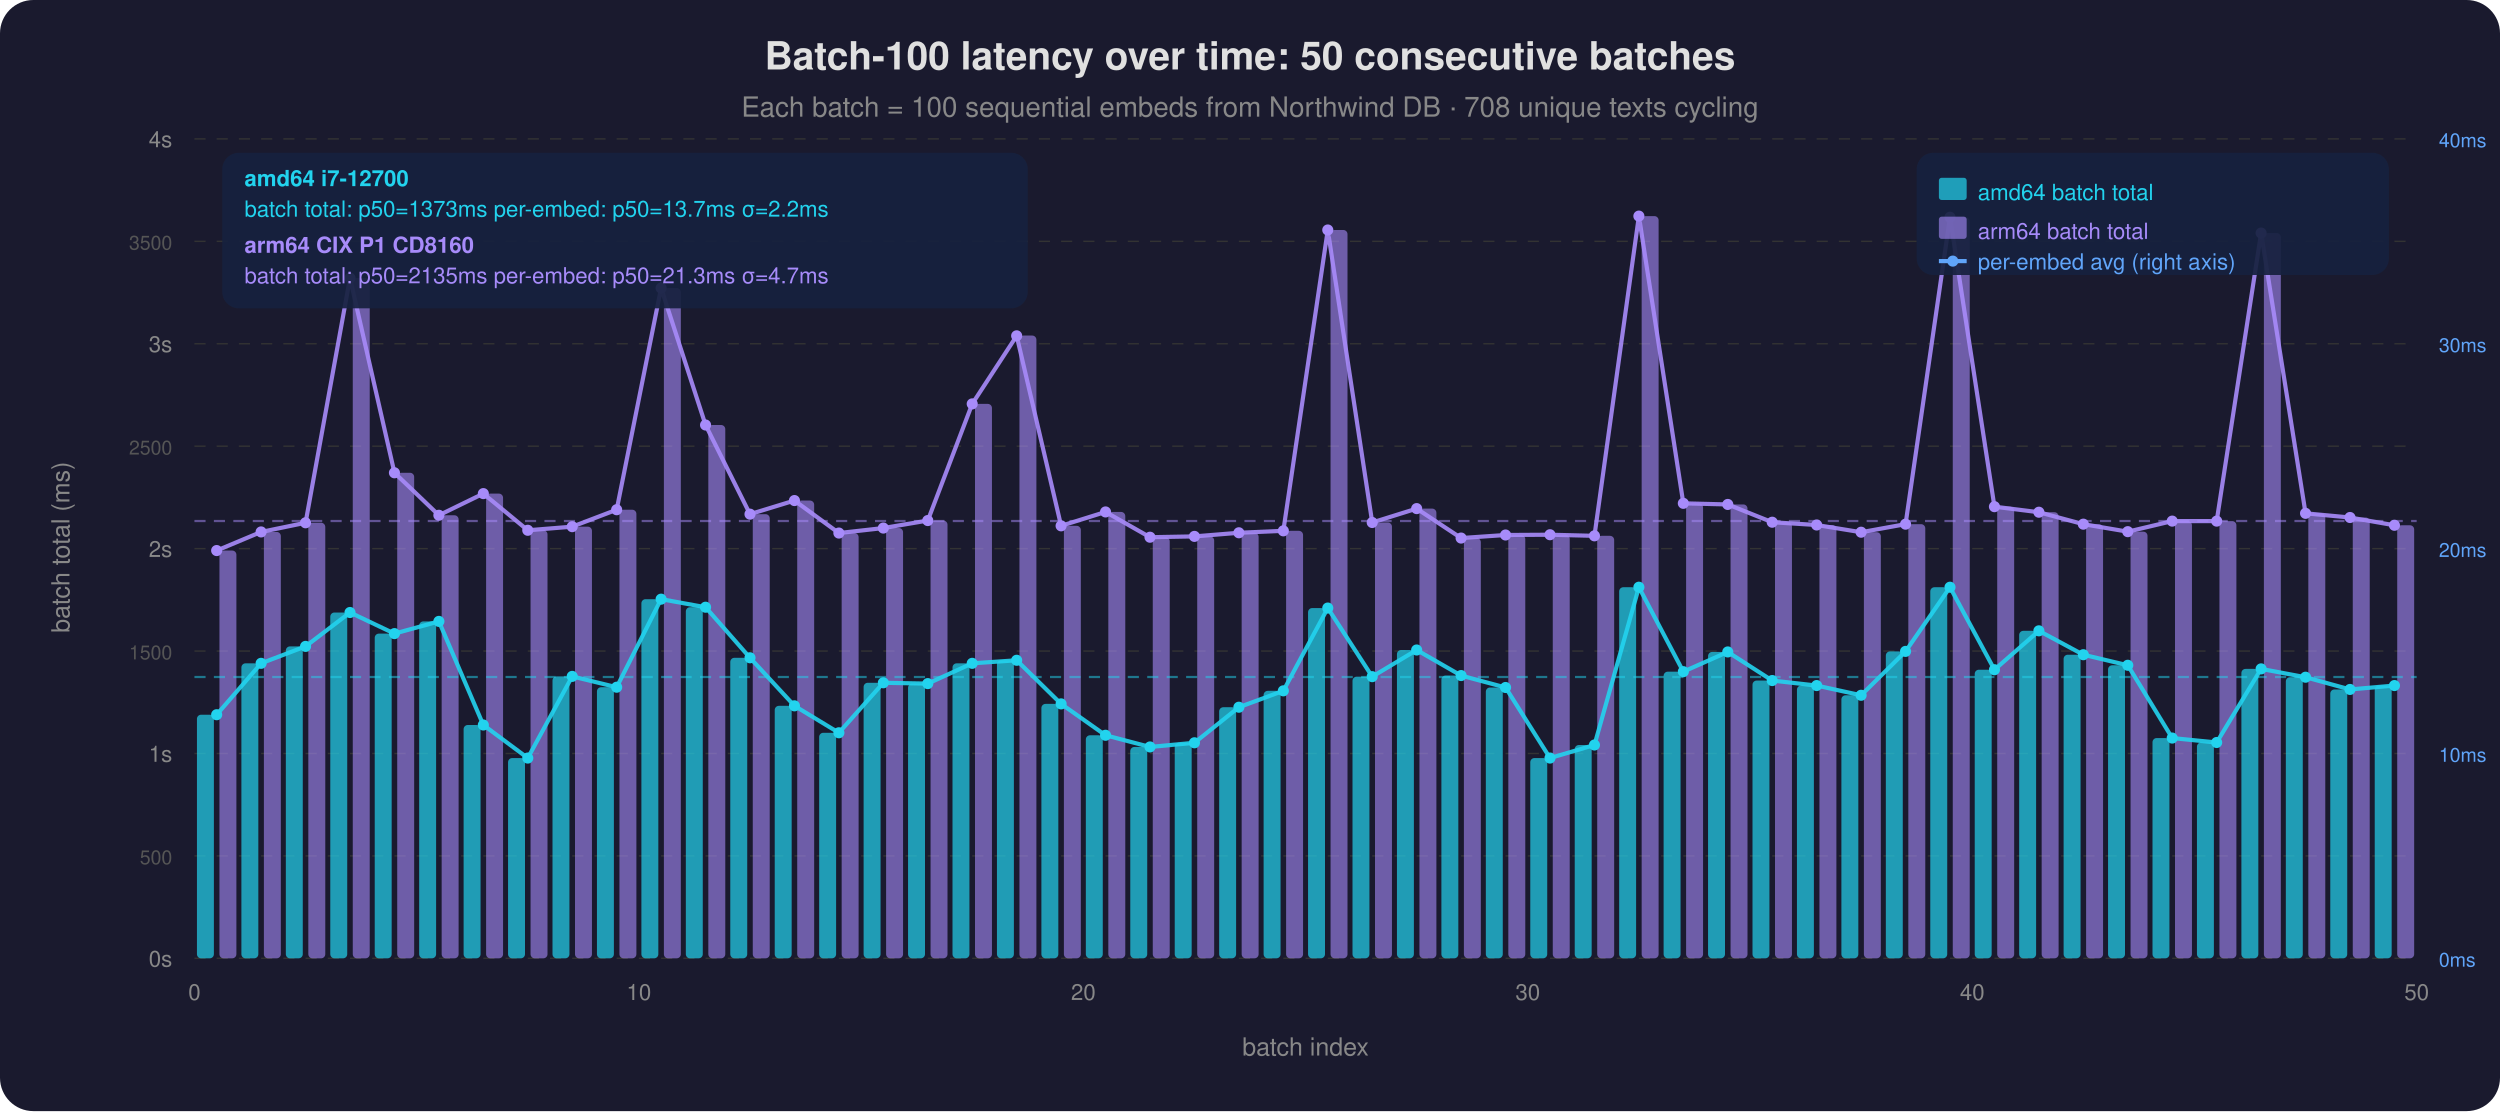
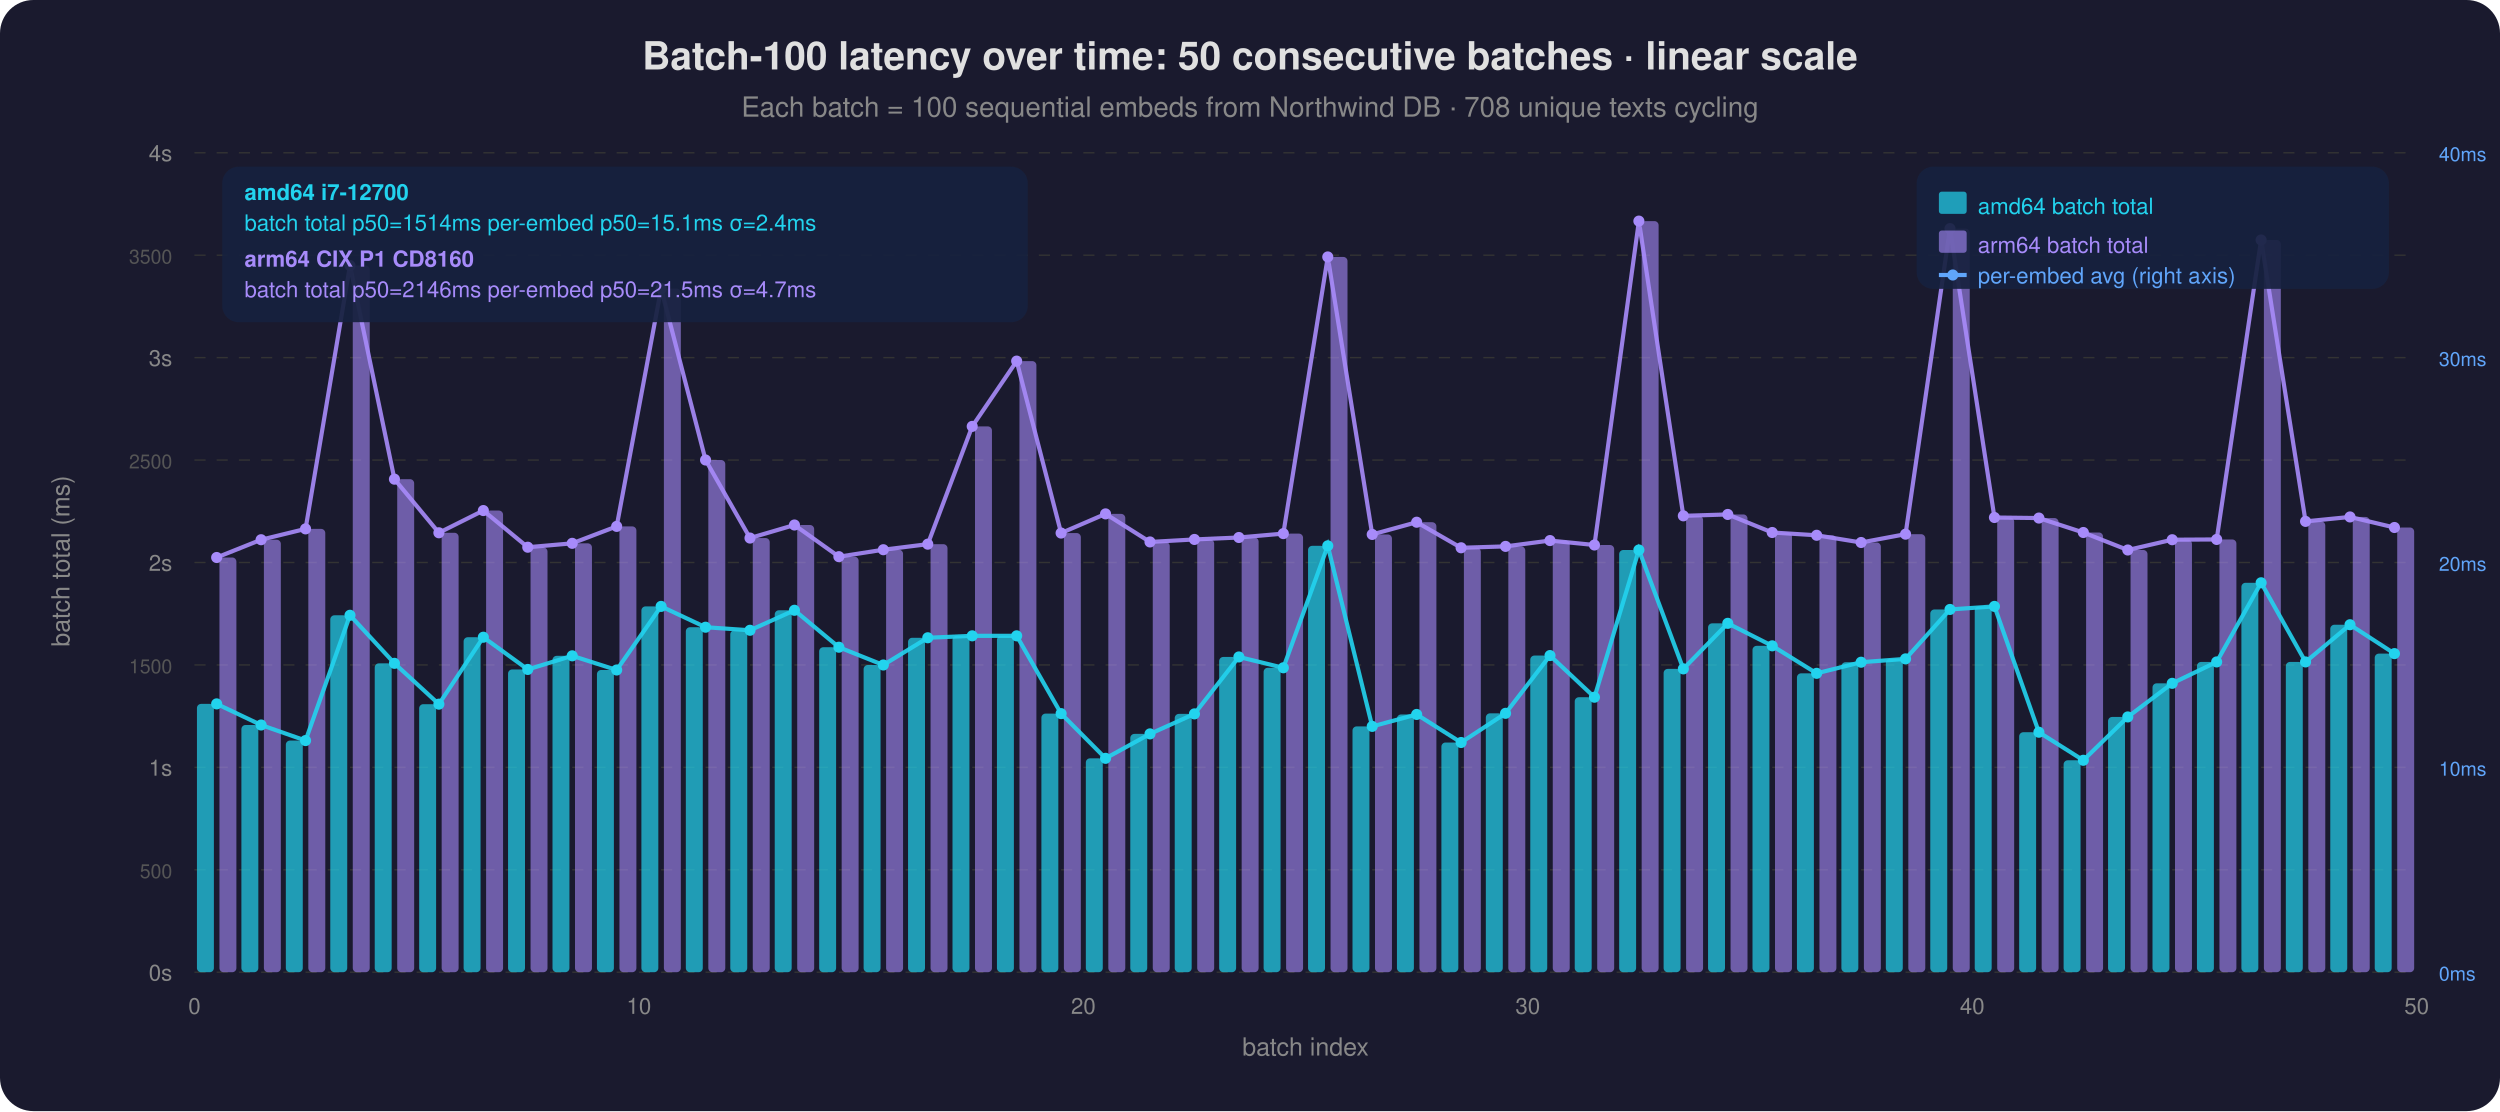
<svg xmlns="http://www.w3.org/2000/svg" viewBox="0 0 900 400" font-family="-apple-system,Helvetica,Arial,sans-serif">
  <rect width="900" height="400" rx="12" fill="#1a1a2e" />
-   <text x="450" y="25" text-anchor="middle" font-size="14" font-weight="bold" fill="#e0e0e0">Batch-100 latency over time: 50 consecutive batches</text>
+   <text x="450" y="25" text-anchor="middle" font-size="14" font-weight="bold" fill="#e0e0e0">Batch-100 latency over time: 50 consecutive batches · linear scale</text>
  <text x="450" y="42" text-anchor="middle" font-size="10" fill="#888">Each batch = 100 sequential embeds from Northwind DB · 708 unique texts cycling</text>
-   <line x1="70" y1="345.0" x2="870" y2="345.0" stroke="#333" stroke-width="0.5" stroke-dasharray="4,4" />
-   <text x="62" y="348.0" text-anchor="end" font-size="8" fill="#888">0s</text>
-   <line x1="70" y1="308.125" x2="870" y2="308.125" stroke="#333" stroke-width="0.5" stroke-dasharray="4,4" />
-   <text x="62" y="311.125" text-anchor="end" font-size="7" fill="#555">500</text>
-   <line x1="70" y1="271.25" x2="870" y2="271.25" stroke="#333" stroke-width="0.5" stroke-dasharray="4,4" />
-   <text x="62" y="274.25" text-anchor="end" font-size="8" fill="#888">1s</text>
-   <line x1="70" y1="234.375" x2="870" y2="234.375" stroke="#333" stroke-width="0.5" stroke-dasharray="4,4" />
-   <text x="62" y="237.375" text-anchor="end" font-size="7" fill="#555">1500</text>
-   <line x1="70" y1="197.5" x2="870" y2="197.5" stroke="#333" stroke-width="0.5" stroke-dasharray="4,4" />
-   <text x="62" y="200.5" text-anchor="end" font-size="8" fill="#888">2s</text>
-   <line x1="70" y1="160.625" x2="870" y2="160.625" stroke="#333" stroke-width="0.5" stroke-dasharray="4,4" />
-   <text x="62" y="163.625" text-anchor="end" font-size="7" fill="#555">2500</text>
-   <line x1="70" y1="123.75" x2="870" y2="123.75" stroke="#333" stroke-width="0.5" stroke-dasharray="4,4" />
-   <text x="62" y="126.75" text-anchor="end" font-size="8" fill="#888">3s</text>
-   <line x1="70" y1="86.875" x2="870" y2="86.875" stroke="#333" stroke-width="0.5" stroke-dasharray="4,4" />
-   <text x="62" y="89.875" text-anchor="end" font-size="7" fill="#555">3500</text>
-   <line x1="70" y1="50.0" x2="870" y2="50.0" stroke="#333" stroke-width="0.5" stroke-dasharray="4,4" />
-   <text x="62" y="53.0" text-anchor="end" font-size="8" fill="#888">4s</text>
-   <text x="25" y="197" text-anchor="middle" font-size="9" fill="#888" transform="rotate(-90,25,197)">batch total (ms)</text>
-   <text x="70.0" y="360" text-anchor="middle" font-size="8" fill="#888">0</text>
-   <text x="230.0" y="360" text-anchor="middle" font-size="8" fill="#888">10</text>
-   <text x="390.0" y="360" text-anchor="middle" font-size="8" fill="#888">20</text>
-   <text x="550.0" y="360" text-anchor="middle" font-size="8" fill="#888">30</text>
-   <text x="710.0" y="360" text-anchor="middle" font-size="8" fill="#888">40</text>
-   <text x="870.0" y="360" text-anchor="middle" font-size="8" fill="#888">50</text>
+   <line x1="70" y1="350.0" x2="870" y2="350.0" stroke="#333" stroke-width="0.5" stroke-dasharray="4,4" />
+   <text x="62" y="353.0" text-anchor="end" font-size="8" fill="#888">0s</text>
+   <line x1="70" y1="313.125" x2="870" y2="313.125" stroke="#333" stroke-width="0.5" stroke-dasharray="4,4" />
+   <text x="62" y="316.125" text-anchor="end" font-size="7" fill="#555">500</text>
+   <line x1="70" y1="276.25" x2="870" y2="276.25" stroke="#333" stroke-width="0.5" stroke-dasharray="4,4" />
+   <text x="62" y="279.25" text-anchor="end" font-size="8" fill="#888">1s</text>
+   <line x1="70" y1="239.375" x2="870" y2="239.375" stroke="#333" stroke-width="0.5" stroke-dasharray="4,4" />
+   <text x="62" y="242.375" text-anchor="end" font-size="7" fill="#555">1500</text>
+   <line x1="70" y1="202.5" x2="870" y2="202.5" stroke="#333" stroke-width="0.5" stroke-dasharray="4,4" />
+   <text x="62" y="205.5" text-anchor="end" font-size="8" fill="#888">2s</text>
+   <line x1="70" y1="165.625" x2="870" y2="165.625" stroke="#333" stroke-width="0.5" stroke-dasharray="4,4" />
+   <text x="62" y="168.625" text-anchor="end" font-size="7" fill="#555">2500</text>
+   <line x1="70" y1="128.75" x2="870" y2="128.75" stroke="#333" stroke-width="0.5" stroke-dasharray="4,4" />
+   <text x="62" y="131.75" text-anchor="end" font-size="8" fill="#888">3s</text>
+   <line x1="70" y1="91.875" x2="870" y2="91.875" stroke="#333" stroke-width="0.5" stroke-dasharray="4,4" />
+   <text x="62" y="94.875" text-anchor="end" font-size="7" fill="#555">3500</text>
+   <line x1="70" y1="55.0" x2="870" y2="55.0" stroke="#333" stroke-width="0.5" stroke-dasharray="4,4" />
+   <text x="62" y="58.0" text-anchor="end" font-size="8" fill="#888">4s</text>
+   <text x="25" y="202" text-anchor="middle" font-size="9" fill="#888" transform="rotate(-90,25,202)">batch total (ms)</text>
+   <text x="878" y="353.0" text-anchor="start" font-size="7" fill="#60a5fa">0ms</text>
+   <text x="878" y="279.25" text-anchor="start" font-size="7" fill="#60a5fa">10ms</text>
+   <text x="878" y="205.5" text-anchor="start" font-size="7" fill="#60a5fa">20ms</text>
+   <text x="878" y="131.75" text-anchor="start" font-size="7" fill="#60a5fa">30ms</text>
+   <text x="878" y="58.0" text-anchor="start" font-size="7" fill="#60a5fa">40ms</text>
+   <text x="70.0" y="365" text-anchor="middle" font-size="8" fill="#888">0</text>
+   <text x="230.0" y="365" text-anchor="middle" font-size="8" fill="#888">10</text>
+   <text x="390.0" y="365" text-anchor="middle" font-size="8" fill="#888">20</text>
+   <text x="550.0" y="365" text-anchor="middle" font-size="8" fill="#888">30</text>
+   <text x="710.0" y="365" text-anchor="middle" font-size="8" fill="#888">40</text>
+   <text x="870.0" y="365" text-anchor="middle" font-size="8" fill="#888">50</text>
  <text x="470" y="380" text-anchor="middle" font-size="9" fill="#888">batch index</text>
-   <text x="878" y="348.0" text-anchor="start" font-size="7" fill="#60a5fa">0ms</text>
-   <text x="878" y="274.25" text-anchor="start" font-size="7" fill="#60a5fa">10ms</text>
-   <text x="878" y="200.5" text-anchor="start" font-size="7" fill="#60a5fa">20ms</text>
-   <text x="878" y="126.75" text-anchor="start" font-size="7" fill="#60a5fa">30ms</text>
-   <text x="878" y="53.0" text-anchor="start" font-size="7" fill="#60a5fa">40ms</text>
-   <text x="905" y="197" text-anchor="middle" font-size="8" fill="#60a5fa" transform="rotate(90,905,197)">per-embed avg</text>
-   <rect x="70.9" y="257.3" width="6.1" height="87.7" rx="1.5" fill="#22d3ee" opacity="0.7" />
-   <rect x="86.9" y="238.8" width="6.1" height="106.2" rx="1.5" fill="#22d3ee" opacity="0.7" />
-   <rect x="102.9" y="232.7" width="6.1" height="112.3" rx="1.5" fill="#22d3ee" opacity="0.7" />
-   <rect x="118.9" y="220.5" width="6.1" height="124.5" rx="1.5" fill="#22d3ee" opacity="0.7" />
-   <rect x="134.9" y="228.1" width="6.1" height="116.9" rx="1.5" fill="#22d3ee" opacity="0.7" />
-   <rect x="150.9" y="223.7" width="6.1" height="121.3" rx="1.5" fill="#22d3ee" opacity="0.7" />
-   <rect x="166.9" y="261.0" width="6.1" height="84.0" rx="1.5" fill="#22d3ee" opacity="0.7" />
-   <rect x="182.9" y="272.9" width="6.1" height="72.1" rx="1.5" fill="#22d3ee" opacity="0.7" />
-   <rect x="198.9" y="243.5" width="6.1" height="101.5" rx="1.5" fill="#22d3ee" opacity="0.7" />
-   <rect x="214.9" y="247.4" width="6.1" height="97.6" rx="1.5" fill="#22d3ee" opacity="0.7" />
-   <rect x="230.9" y="215.7" width="6.1" height="129.3" rx="1.5" fill="#22d3ee" opacity="0.7" />
-   <rect x="246.9" y="218.6" width="6.1" height="126.4" rx="1.5" fill="#22d3ee" opacity="0.7" />
-   <rect x="262.9" y="236.8" width="6.1" height="108.2" rx="1.5" fill="#22d3ee" opacity="0.7" />
-   <rect x="278.9" y="254.1" width="6.1" height="90.9" rx="1.5" fill="#22d3ee" opacity="0.7" />
-   <rect x="294.9" y="263.8" width="6.1" height="81.2" rx="1.5" fill="#22d3ee" opacity="0.7" />
-   <rect x="310.9" y="245.8" width="6.1" height="99.2" rx="1.5" fill="#22d3ee" opacity="0.7" />
-   <rect x="326.9" y="246.1" width="6.1" height="98.9" rx="1.5" fill="#22d3ee" opacity="0.7" />
-   <rect x="342.9" y="238.8" width="6.1" height="106.2" rx="1.5" fill="#22d3ee" opacity="0.7" />
-   <rect x="358.9" y="237.7" width="6.1" height="107.3" rx="1.5" fill="#22d3ee" opacity="0.7" />
-   <rect x="374.9" y="253.4" width="6.1" height="91.6" rx="1.5" fill="#22d3ee" opacity="0.7" />
-   <rect x="390.9" y="264.7" width="6.1" height="80.3" rx="1.5" fill="#22d3ee" opacity="0.7" />
-   <rect x="406.9" y="268.9" width="6.1" height="76.1" rx="1.5" fill="#22d3ee" opacity="0.7" />
-   <rect x="422.9" y="267.4" width="6.1" height="77.6" rx="1.5" fill="#22d3ee" opacity="0.7" />
-   <rect x="438.9" y="254.6" width="6.1" height="90.4" rx="1.5" fill="#22d3ee" opacity="0.7" />
-   <rect x="454.9" y="248.7" width="6.1" height="96.3" rx="1.5" fill="#22d3ee" opacity="0.7" />
-   <rect x="470.9" y="218.9" width="6.1" height="126.1" rx="1.5" fill="#22d3ee" opacity="0.7" />
-   <rect x="486.9" y="243.6" width="6.1" height="101.4" rx="1.5" fill="#22d3ee" opacity="0.7" />
-   <rect x="502.9" y="234.0" width="6.1" height="111.0" rx="1.5" fill="#22d3ee" opacity="0.7" />
-   <rect x="518.9" y="243.2" width="6.1" height="101.8" rx="1.5" fill="#22d3ee" opacity="0.7" />
-   <rect x="534.9" y="247.5" width="6.1" height="97.5" rx="1.5" fill="#22d3ee" opacity="0.7" />
-   <rect x="550.9" y="272.9" width="6.1" height="72.1" rx="1.5" fill="#22d3ee" opacity="0.7" />
-   <rect x="566.9" y="268.2" width="6.1" height="76.8" rx="1.5" fill="#22d3ee" opacity="0.7" />
-   <rect x="582.9" y="211.4" width="6.1" height="133.6" rx="1.5" fill="#22d3ee" opacity="0.7" />
-   <rect x="598.9" y="241.8" width="6.1" height="103.2" rx="1.5" fill="#22d3ee" opacity="0.7" />
-   <rect x="614.9" y="234.7" width="6.1" height="110.3" rx="1.5" fill="#22d3ee" opacity="0.7" />
-   <rect x="630.9" y="245.0" width="6.1" height="100.0" rx="1.5" fill="#22d3ee" opacity="0.7" />
-   <rect x="646.9" y="246.8" width="6.1" height="98.2" rx="1.5" fill="#22d3ee" opacity="0.7" />
-   <rect x="662.9" y="250.3" width="6.1" height="94.7" rx="1.5" fill="#22d3ee" opacity="0.7" />
-   <rect x="678.9" y="234.5" width="6.1" height="110.5" rx="1.5" fill="#22d3ee" opacity="0.7" />
-   <rect x="694.9" y="211.4" width="6.1" height="133.6" rx="1.5" fill="#22d3ee" opacity="0.7" />
-   <rect x="710.9" y="241.1" width="6.1" height="103.9" rx="1.5" fill="#22d3ee" opacity="0.7" />
-   <rect x="726.9" y="227.1" width="6.1" height="117.9" rx="1.5" fill="#22d3ee" opacity="0.7" />
-   <rect x="742.9" y="235.7" width="6.1" height="109.3" rx="1.5" fill="#22d3ee" opacity="0.7" />
-   <rect x="758.9" y="239.5" width="6.1" height="105.5" rx="1.5" fill="#22d3ee" opacity="0.7" />
-   <rect x="774.9" y="265.7" width="6.1" height="79.3" rx="1.5" fill="#22d3ee" opacity="0.7" />
-   <rect x="790.9" y="267.3" width="6.1" height="77.7" rx="1.5" fill="#22d3ee" opacity="0.7" />
-   <rect x="806.9" y="240.8" width="6.1" height="104.2" rx="1.5" fill="#22d3ee" opacity="0.7" />
-   <rect x="822.9" y="243.8" width="6.1" height="101.2" rx="1.5" fill="#22d3ee" opacity="0.7" />
-   <rect x="838.9" y="248.2" width="6.1" height="96.8" rx="1.5" fill="#22d3ee" opacity="0.7" />
-   <rect x="854.9" y="246.8" width="6.1" height="98.2" rx="1.5" fill="#22d3ee" opacity="0.7" />
-   <rect x="79.0" y="198.2" width="6.1" height="146.8" rx="1.5" fill="#a78bfa" opacity="0.6" />
-   <rect x="95.0" y="191.5" width="6.1" height="153.5" rx="1.5" fill="#a78bfa" opacity="0.6" />
-   <rect x="111.0" y="188.2" width="6.1" height="156.8" rx="1.5" fill="#a78bfa" opacity="0.6" />
-   <rect x="127.0" y="100.1" width="6.1" height="244.9" rx="1.5" fill="#a78bfa" opacity="0.6" />
-   <rect x="143.0" y="170.2" width="6.1" height="174.8" rx="1.5" fill="#a78bfa" opacity="0.6" />
-   <rect x="159.0" y="185.5" width="6.1" height="159.5" rx="1.5" fill="#a78bfa" opacity="0.6" />
-   <rect x="175.0" y="177.7" width="6.1" height="167.3" rx="1.5" fill="#a78bfa" opacity="0.6" />
-   <rect x="191.0" y="190.9" width="6.1" height="154.1" rx="1.5" fill="#a78bfa" opacity="0.6" />
-   <rect x="207.0" y="189.6" width="6.1" height="155.4" rx="1.5" fill="#a78bfa" opacity="0.6" />
-   <rect x="223.0" y="183.5" width="6.1" height="161.5" rx="1.5" fill="#a78bfa" opacity="0.6" />
-   <rect x="239.0" y="103.7" width="6.1" height="241.3" rx="1.5" fill="#a78bfa" opacity="0.6" />
-   <rect x="255.0" y="153.0" width="6.1" height="192.0" rx="1.5" fill="#a78bfa" opacity="0.6" />
-   <rect x="271.0" y="185.1" width="6.1" height="159.9" rx="1.5" fill="#a78bfa" opacity="0.6" />
-   <rect x="287.0" y="180.2" width="6.1" height="164.8" rx="1.5" fill="#a78bfa" opacity="0.6" />
-   <rect x="303.0" y="191.9" width="6.1" height="153.1" rx="1.5" fill="#a78bfa" opacity="0.6" />
-   <rect x="319.0" y="190.1" width="6.1" height="154.9" rx="1.5" fill="#a78bfa" opacity="0.6" />
-   <rect x="335.0" y="187.4" width="6.1" height="157.6" rx="1.5" fill="#a78bfa" opacity="0.6" />
-   <rect x="351.0" y="145.4" width="6.1" height="199.6" rx="1.5" fill="#a78bfa" opacity="0.6" />
-   <rect x="367.0" y="120.8" width="6.1" height="224.2" rx="1.5" fill="#a78bfa" opacity="0.6" />
-   <rect x="383.0" y="189.3" width="6.1" height="155.7" rx="1.5" fill="#a78bfa" opacity="0.6" />
-   <rect x="399.0" y="184.3" width="6.1" height="160.7" rx="1.5" fill="#a78bfa" opacity="0.6" />
-   <rect x="415.0" y="193.4" width="6.1" height="151.6" rx="1.5" fill="#a78bfa" opacity="0.6" />
-   <rect x="431.0" y="193.1" width="6.1" height="151.9" rx="1.5" fill="#a78bfa" opacity="0.6" />
-   <rect x="447.0" y="191.8" width="6.1" height="153.2" rx="1.5" fill="#a78bfa" opacity="0.6" />
-   <rect x="463.0" y="191.1" width="6.1" height="153.9" rx="1.5" fill="#a78bfa" opacity="0.6" />
-   <rect x="479.0" y="82.8" width="6.1" height="262.2" rx="1.5" fill="#a78bfa" opacity="0.6" />
-   <rect x="495.0" y="188.1" width="6.1" height="156.9" rx="1.5" fill="#a78bfa" opacity="0.6" />
-   <rect x="511.0" y="183.1" width="6.1" height="161.9" rx="1.5" fill="#a78bfa" opacity="0.6" />
-   <rect x="527.0" y="193.7" width="6.1" height="151.3" rx="1.5" fill="#a78bfa" opacity="0.6" />
-   <rect x="543.0" y="192.6" width="6.1" height="152.4" rx="1.5" fill="#a78bfa" opacity="0.6" />
-   <rect x="559.0" y="192.5" width="6.1" height="152.5" rx="1.5" fill="#a78bfa" opacity="0.6" />
-   <rect x="575.0" y="192.9" width="6.1" height="152.1" rx="1.5" fill="#a78bfa" opacity="0.6" />
-   <rect x="591.0" y="77.8" width="6.1" height="267.2" rx="1.5" fill="#a78bfa" opacity="0.6" />
-   <rect x="607.0" y="181.2" width="6.1" height="163.8" rx="1.5" fill="#a78bfa" opacity="0.6" />
-   <rect x="623.0" y="181.6" width="6.1" height="163.4" rx="1.5" fill="#a78bfa" opacity="0.6" />
-   <rect x="639.0" y="188.0" width="6.1" height="157.0" rx="1.5" fill="#a78bfa" opacity="0.6" />
-   <rect x="655.0" y="189.0" width="6.1" height="156.0" rx="1.5" fill="#a78bfa" opacity="0.6" />
-   <rect x="671.0" y="191.6" width="6.1" height="153.4" rx="1.5" fill="#a78bfa" opacity="0.6" />
-   <rect x="687.0" y="188.7" width="6.1" height="156.3" rx="1.5" fill="#a78bfa" opacity="0.6" />
-   <rect x="703.0" y="78.2" width="6.1" height="266.8" rx="1.5" fill="#a78bfa" opacity="0.6" />
-   <rect x="719.0" y="182.4" width="6.1" height="162.6" rx="1.5" fill="#a78bfa" opacity="0.6" />
-   <rect x="735.0" y="184.4" width="6.1" height="160.6" rx="1.5" fill="#a78bfa" opacity="0.6" />
-   <rect x="751.0" y="188.7" width="6.1" height="156.3" rx="1.5" fill="#a78bfa" opacity="0.6" />
-   <rect x="767.0" y="191.4" width="6.1" height="153.6" rx="1.5" fill="#a78bfa" opacity="0.6" />
-   <rect x="783.0" y="187.6" width="6.1" height="157.4" rx="1.5" fill="#a78bfa" opacity="0.6" />
-   <rect x="799.0" y="187.6" width="6.1" height="157.4" rx="1.5" fill="#a78bfa" opacity="0.6" />
-   <rect x="815.0" y="83.9" width="6.1" height="261.1" rx="1.5" fill="#a78bfa" opacity="0.6" />
-   <rect x="831.0" y="184.8" width="6.1" height="160.2" rx="1.5" fill="#a78bfa" opacity="0.6" />
-   <rect x="847.0" y="186.3" width="6.1" height="158.7" rx="1.5" fill="#a78bfa" opacity="0.6" />
-   <rect x="863.0" y="189.1" width="6.1" height="155.9" rx="1.5" fill="#a78bfa" opacity="0.6" />
-   <polyline points="78.0,257.3 94.0,238.8 110.0,232.7 126.0,220.5 142.0,228.1 158.0,223.7 174.0,261.0 190.0,272.9 206.0,243.5 222.0,247.4 238.0,215.7 254.0,218.6 270.0,236.8 286.0,254.1 302.0,263.8 318.0,245.8 334.0,246.1 350.0,238.8 366.0,237.7 382.0,253.4 398.0,264.7 414.0,268.9 430.0,267.4 446.0,254.6 462.0,248.7 478.0,218.9 494.0,243.6 510.0,234.0 526.0,243.2 542.0,247.5 558.0,272.9 574.0,268.2 590.0,211.4 606.0,241.8 622.0,234.7 638.0,245.0 654.0,246.8 670.0,250.3 686.0,234.5 702.0,211.4 718.0,241.1 734.0,227.1 750.0,235.7 766.0,239.5 782.0,265.7 798.0,267.3 814.0,240.8 830.0,243.8 846.0,248.2 862.0,246.8" fill="none" stroke="#22d3ee" stroke-width="1.5" opacity="0.9" />
-   <circle cx="78.0" cy="257.3" r="2" fill="#22d3ee" />
-   <circle cx="94.0" cy="238.8" r="2" fill="#22d3ee" />
-   <circle cx="110.0" cy="232.7" r="2" fill="#22d3ee" />
-   <circle cx="126.0" cy="220.5" r="2" fill="#22d3ee" />
-   <circle cx="142.0" cy="228.1" r="2" fill="#22d3ee" />
-   <circle cx="158.0" cy="223.7" r="2" fill="#22d3ee" />
-   <circle cx="174.0" cy="261.0" r="2" fill="#22d3ee" />
-   <circle cx="190.0" cy="272.9" r="2" fill="#22d3ee" />
-   <circle cx="206.0" cy="243.5" r="2" fill="#22d3ee" />
-   <circle cx="222.0" cy="247.4" r="2" fill="#22d3ee" />
-   <circle cx="238.0" cy="215.7" r="2" fill="#22d3ee" />
-   <circle cx="254.0" cy="218.6" r="2" fill="#22d3ee" />
-   <circle cx="270.0" cy="236.8" r="2" fill="#22d3ee" />
-   <circle cx="286.0" cy="254.1" r="2" fill="#22d3ee" />
-   <circle cx="302.0" cy="263.8" r="2" fill="#22d3ee" />
-   <circle cx="318.0" cy="245.8" r="2" fill="#22d3ee" />
-   <circle cx="334.0" cy="246.1" r="2" fill="#22d3ee" />
-   <circle cx="350.0" cy="238.8" r="2" fill="#22d3ee" />
-   <circle cx="366.0" cy="237.7" r="2" fill="#22d3ee" />
-   <circle cx="382.0" cy="253.4" r="2" fill="#22d3ee" />
-   <circle cx="398.0" cy="264.7" r="2" fill="#22d3ee" />
-   <circle cx="414.0" cy="268.9" r="2" fill="#22d3ee" />
-   <circle cx="430.0" cy="267.4" r="2" fill="#22d3ee" />
-   <circle cx="446.0" cy="254.6" r="2" fill="#22d3ee" />
-   <circle cx="462.0" cy="248.7" r="2" fill="#22d3ee" />
-   <circle cx="478.0" cy="218.9" r="2" fill="#22d3ee" />
-   <circle cx="494.0" cy="243.6" r="2" fill="#22d3ee" />
-   <circle cx="510.0" cy="234.0" r="2" fill="#22d3ee" />
-   <circle cx="526.0" cy="243.2" r="2" fill="#22d3ee" />
-   <circle cx="542.0" cy="247.5" r="2" fill="#22d3ee" />
-   <circle cx="558.0" cy="272.9" r="2" fill="#22d3ee" />
-   <circle cx="574.0" cy="268.2" r="2" fill="#22d3ee" />
-   <circle cx="590.0" cy="211.4" r="2" fill="#22d3ee" />
-   <circle cx="606.0" cy="241.8" r="2" fill="#22d3ee" />
-   <circle cx="622.0" cy="234.7" r="2" fill="#22d3ee" />
-   <circle cx="638.0" cy="245.0" r="2" fill="#22d3ee" />
-   <circle cx="654.0" cy="246.8" r="2" fill="#22d3ee" />
-   <circle cx="670.0" cy="250.3" r="2" fill="#22d3ee" />
-   <circle cx="686.0" cy="234.5" r="2" fill="#22d3ee" />
-   <circle cx="702.0" cy="211.4" r="2" fill="#22d3ee" />
-   <circle cx="718.0" cy="241.1" r="2" fill="#22d3ee" />
-   <circle cx="734.0" cy="227.1" r="2" fill="#22d3ee" />
-   <circle cx="750.0" cy="235.7" r="2" fill="#22d3ee" />
-   <circle cx="766.0" cy="239.5" r="2" fill="#22d3ee" />
-   <circle cx="782.0" cy="265.7" r="2" fill="#22d3ee" />
-   <circle cx="798.0" cy="267.3" r="2" fill="#22d3ee" />
-   <circle cx="814.0" cy="240.8" r="2" fill="#22d3ee" />
-   <circle cx="830.0" cy="243.8" r="2" fill="#22d3ee" />
-   <circle cx="846.0" cy="248.2" r="2" fill="#22d3ee" />
-   <circle cx="862.0" cy="246.8" r="2" fill="#22d3ee" />
-   <polyline points="78.0,198.2 94.0,191.5 110.0,188.2 126.0,100.1 142.0,170.2 158.0,185.5 174.0,177.7 190.0,190.9 206.0,189.6 222.0,183.5 238.0,103.7 254.0,153.0 270.0,185.1 286.0,180.2 302.0,191.9 318.0,190.1 334.0,187.4 350.0,145.4 366.0,120.9 382.0,189.3 398.0,184.3 414.0,193.4 430.0,193.1 446.0,191.8 462.0,191.1 478.0,82.8 494.0,188.1 510.0,183.1 526.0,193.7 542.0,192.6 558.0,192.5 574.0,192.9 590.0,77.8 606.0,181.2 622.0,181.6 638.0,188.0 654.0,189.0 670.0,191.6 686.0,188.7 702.0,78.2 718.0,182.4 734.0,184.4 750.0,188.7 766.0,191.4 782.0,187.6 798.0,187.6 814.0,83.9 830.0,184.8 846.0,186.3 862.0,189.1" fill="none" stroke="#a78bfa" stroke-width="1.5" opacity="0.9" />
-   <circle cx="78.0" cy="198.2" r="2" fill="#a78bfa" />
-   <circle cx="94.0" cy="191.5" r="2" fill="#a78bfa" />
-   <circle cx="110.0" cy="188.2" r="2" fill="#a78bfa" />
-   <circle cx="126.0" cy="100.1" r="2" fill="#a78bfa" />
-   <circle cx="142.0" cy="170.2" r="2" fill="#a78bfa" />
-   <circle cx="158.0" cy="185.5" r="2" fill="#a78bfa" />
-   <circle cx="174.0" cy="177.7" r="2" fill="#a78bfa" />
-   <circle cx="190.0" cy="190.9" r="2" fill="#a78bfa" />
-   <circle cx="206.0" cy="189.6" r="2" fill="#a78bfa" />
-   <circle cx="222.0" cy="183.5" r="2" fill="#a78bfa" />
-   <circle cx="238.0" cy="103.7" r="2" fill="#a78bfa" />
-   <circle cx="254.0" cy="153.0" r="2" fill="#a78bfa" />
-   <circle cx="270.0" cy="185.1" r="2" fill="#a78bfa" />
-   <circle cx="286.0" cy="180.2" r="2" fill="#a78bfa" />
-   <circle cx="302.0" cy="191.9" r="2" fill="#a78bfa" />
-   <circle cx="318.0" cy="190.1" r="2" fill="#a78bfa" />
-   <circle cx="334.0" cy="187.4" r="2" fill="#a78bfa" />
-   <circle cx="350.0" cy="145.4" r="2" fill="#a78bfa" />
-   <circle cx="366.0" cy="120.9" r="2" fill="#a78bfa" />
-   <circle cx="382.0" cy="189.3" r="2" fill="#a78bfa" />
-   <circle cx="398.0" cy="184.3" r="2" fill="#a78bfa" />
-   <circle cx="414.0" cy="193.4" r="2" fill="#a78bfa" />
-   <circle cx="430.0" cy="193.1" r="2" fill="#a78bfa" />
-   <circle cx="446.0" cy="191.8" r="2" fill="#a78bfa" />
-   <circle cx="462.0" cy="191.1" r="2" fill="#a78bfa" />
-   <circle cx="478.0" cy="82.8" r="2" fill="#a78bfa" />
-   <circle cx="494.0" cy="188.1" r="2" fill="#a78bfa" />
-   <circle cx="510.0" cy="183.1" r="2" fill="#a78bfa" />
-   <circle cx="526.0" cy="193.7" r="2" fill="#a78bfa" />
-   <circle cx="542.0" cy="192.6" r="2" fill="#a78bfa" />
-   <circle cx="558.0" cy="192.5" r="2" fill="#a78bfa" />
-   <circle cx="574.0" cy="192.9" r="2" fill="#a78bfa" />
-   <circle cx="590.0" cy="77.8" r="2" fill="#a78bfa" />
-   <circle cx="606.0" cy="181.2" r="2" fill="#a78bfa" />
-   <circle cx="622.0" cy="181.6" r="2" fill="#a78bfa" />
-   <circle cx="638.0" cy="188.0" r="2" fill="#a78bfa" />
-   <circle cx="654.0" cy="189.0" r="2" fill="#a78bfa" />
-   <circle cx="670.0" cy="191.6" r="2" fill="#a78bfa" />
-   <circle cx="686.0" cy="188.7" r="2" fill="#a78bfa" />
-   <circle cx="702.0" cy="78.2" r="2" fill="#a78bfa" />
-   <circle cx="718.0" cy="182.4" r="2" fill="#a78bfa" />
-   <circle cx="734.0" cy="184.4" r="2" fill="#a78bfa" />
-   <circle cx="750.0" cy="188.7" r="2" fill="#a78bfa" />
-   <circle cx="766.0" cy="191.4" r="2" fill="#a78bfa" />
-   <circle cx="782.0" cy="187.6" r="2" fill="#a78bfa" />
-   <circle cx="798.0" cy="187.6" r="2" fill="#a78bfa" />
-   <circle cx="814.0" cy="83.9" r="2" fill="#a78bfa" />
-   <circle cx="830.0" cy="184.8" r="2" fill="#a78bfa" />
-   <circle cx="846.0" cy="186.3" r="2" fill="#a78bfa" />
-   <circle cx="862.0" cy="189.1" r="2" fill="#a78bfa" />
-   <line x1="70" y1="243.723" x2="870" y2="243.723" stroke="#22d3ee" stroke-width="0.8" stroke-dasharray="4,3" opacity="0.5" />
-   <line x1="70" y1="187.566" x2="870" y2="187.566" stroke="#a78bfa" stroke-width="0.8" stroke-dasharray="4,3" opacity="0.5" />
-   <rect x="80" y="55" width="290" height="56" rx="6" fill="#16213e" opacity="0.92" />
-   <text x="88" y="67" font-size="8" fill="#22d3ee" font-weight="bold">amd64 i7-12700</text>
-   <text x="88" y="78" font-size="8" fill="#22d3ee">batch total: p50=1373ms  per-embed: p50=13.7ms σ=2.2ms</text>
-   <text x="88" y="91" font-size="8" fill="#a78bfa" font-weight="bold">arm64 CIX P1 CD8160</text>
-   <text x="88" y="102" font-size="8" fill="#a78bfa">batch total: p50=2135ms  per-embed: p50=21.3ms σ=4.7ms</text>
-   <rect x="690" y="55" width="170" height="44" rx="6" fill="#16213e" opacity="0.92" />
-   <rect x="698" y="64" width="10" height="8" rx="1" fill="#22d3ee" opacity="0.7" />
-   <text x="712" y="72" font-size="8" fill="#22d3ee">amd64 batch total</text>
-   <rect x="698" y="78" width="10" height="8" rx="1" fill="#a78bfa" opacity="0.6" />
-   <text x="712" y="86" font-size="8" fill="#a78bfa">arm64 batch total</text>
-   <line x1="698" y1="94" x2="708" y2="94" stroke="#60a5fa" stroke-width="1.5" />
-   <circle cx="703" cy="94" r="2" fill="#60a5fa" />
-   <text x="712" y="97" font-size="8" fill="#60a5fa">per-embed avg (right axis)</text>
+   <rect x="70.9" y="253.4" width="6.1" height="96.6" rx="1.5" fill="#22d3ee" opacity="0.7" />
+   <rect x="86.9" y="261.0" width="6.1" height="89.0" rx="1.5" fill="#22d3ee" opacity="0.7" />
+   <rect x="102.9" y="266.6" width="6.1" height="83.4" rx="1.5" fill="#22d3ee" opacity="0.7" />
+   <rect x="118.9" y="221.5" width="6.1" height="128.5" rx="1.5" fill="#22d3ee" opacity="0.7" />
+   <rect x="134.9" y="238.8" width="6.1" height="111.2" rx="1.5" fill="#22d3ee" opacity="0.7" />
+   <rect x="150.9" y="253.5" width="6.1" height="96.5" rx="1.5" fill="#22d3ee" opacity="0.7" />
+   <rect x="166.9" y="229.4" width="6.1" height="120.6" rx="1.5" fill="#22d3ee" opacity="0.7" />
+   <rect x="182.9" y="241.0" width="6.1" height="109.0" rx="1.5" fill="#22d3ee" opacity="0.7" />
+   <rect x="198.9" y="236.1" width="6.1" height="113.9" rx="1.5" fill="#22d3ee" opacity="0.7" />
+   <rect x="214.9" y="241.2" width="6.1" height="108.8" rx="1.5" fill="#22d3ee" opacity="0.7" />
+   <rect x="230.9" y="218.3" width="6.1" height="131.7" rx="1.5" fill="#22d3ee" opacity="0.7" />
+   <rect x="246.9" y="225.8" width="6.1" height="124.2" rx="1.5" fill="#22d3ee" opacity="0.7" />
+   <rect x="262.9" y="226.9" width="6.1" height="123.1" rx="1.5" fill="#22d3ee" opacity="0.7" />
+   <rect x="278.9" y="219.7" width="6.1" height="130.3" rx="1.5" fill="#22d3ee" opacity="0.7" />
+   <rect x="294.9" y="233.0" width="6.1" height="117.0" rx="1.5" fill="#22d3ee" opacity="0.7" />
+   <rect x="310.9" y="239.4" width="6.1" height="110.6" rx="1.5" fill="#22d3ee" opacity="0.7" />
+   <rect x="326.9" y="229.6" width="6.1" height="120.4" rx="1.5" fill="#22d3ee" opacity="0.7" />
+   <rect x="342.9" y="228.9" width="6.1" height="121.1" rx="1.5" fill="#22d3ee" opacity="0.7" />
+   <rect x="358.9" y="228.9" width="6.1" height="121.1" rx="1.5" fill="#22d3ee" opacity="0.7" />
+   <rect x="374.9" y="256.9" width="6.1" height="93.1" rx="1.5" fill="#22d3ee" opacity="0.7" />
+   <rect x="390.9" y="273.0" width="6.1" height="77.0" rx="1.5" fill="#22d3ee" opacity="0.7" />
+   <rect x="406.9" y="264.2" width="6.1" height="85.8" rx="1.5" fill="#22d3ee" opacity="0.7" />
+   <rect x="422.9" y="257.0" width="6.1" height="93.0" rx="1.5" fill="#22d3ee" opacity="0.7" />
+   <rect x="438.9" y="236.5" width="6.1" height="113.5" rx="1.5" fill="#22d3ee" opacity="0.7" />
+   <rect x="454.9" y="240.4" width="6.1" height="109.6" rx="1.5" fill="#22d3ee" opacity="0.7" />
+   <rect x="470.9" y="196.5" width="6.1" height="153.5" rx="1.5" fill="#22d3ee" opacity="0.7" />
+   <rect x="486.9" y="261.5" width="6.1" height="88.5" rx="1.5" fill="#22d3ee" opacity="0.7" />
+   <rect x="502.9" y="257.2" width="6.1" height="92.8" rx="1.5" fill="#22d3ee" opacity="0.7" />
+   <rect x="518.9" y="267.3" width="6.1" height="82.7" rx="1.5" fill="#22d3ee" opacity="0.7" />
+   <rect x="534.9" y="256.8" width="6.1" height="93.2" rx="1.5" fill="#22d3ee" opacity="0.7" />
+   <rect x="550.9" y="236.0" width="6.1" height="114.0" rx="1.5" fill="#22d3ee" opacity="0.7" />
+   <rect x="566.9" y="251.0" width="6.1" height="99.0" rx="1.5" fill="#22d3ee" opacity="0.7" />
+   <rect x="582.9" y="198.0" width="6.1" height="152.0" rx="1.5" fill="#22d3ee" opacity="0.7" />
+   <rect x="598.9" y="240.8" width="6.1" height="109.2" rx="1.5" fill="#22d3ee" opacity="0.7" />
+   <rect x="614.9" y="224.4" width="6.1" height="125.6" rx="1.5" fill="#22d3ee" opacity="0.7" />
+   <rect x="630.9" y="232.5" width="6.1" height="117.5" rx="1.5" fill="#22d3ee" opacity="0.7" />
+   <rect x="646.9" y="242.4" width="6.1" height="107.6" rx="1.5" fill="#22d3ee" opacity="0.7" />
+   <rect x="662.9" y="238.4" width="6.1" height="111.6" rx="1.5" fill="#22d3ee" opacity="0.7" />
+   <rect x="678.9" y="237.2" width="6.1" height="112.8" rx="1.5" fill="#22d3ee" opacity="0.7" />
+   <rect x="694.9" y="219.4" width="6.1" height="130.6" rx="1.5" fill="#22d3ee" opacity="0.7" />
+   <rect x="710.9" y="218.3" width="6.1" height="131.7" rx="1.5" fill="#22d3ee" opacity="0.7" />
+   <rect x="726.9" y="263.6" width="6.1" height="86.4" rx="1.5" fill="#22d3ee" opacity="0.7" />
+   <rect x="742.9" y="273.7" width="6.1" height="76.3" rx="1.5" fill="#22d3ee" opacity="0.7" />
+   <rect x="758.9" y="258.1" width="6.1" height="91.9" rx="1.5" fill="#22d3ee" opacity="0.7" />
+   <rect x="774.9" y="246.0" width="6.1" height="104.0" rx="1.5" fill="#22d3ee" opacity="0.7" />
+   <rect x="790.9" y="238.3" width="6.1" height="111.7" rx="1.5" fill="#22d3ee" opacity="0.7" />
+   <rect x="806.9" y="209.8" width="6.1" height="140.2" rx="1.5" fill="#22d3ee" opacity="0.7" />
+   <rect x="822.9" y="238.3" width="6.1" height="111.7" rx="1.5" fill="#22d3ee" opacity="0.7" />
+   <rect x="838.9" y="224.9" width="6.1" height="125.1" rx="1.5" fill="#22d3ee" opacity="0.7" />
+   <rect x="854.9" y="235.3" width="6.1" height="114.7" rx="1.5" fill="#22d3ee" opacity="0.7" />
+   <rect x="79.0" y="200.7" width="6.1" height="149.3" rx="1.5" fill="#a78bfa" opacity="0.6" />
+   <rect x="95.0" y="194.3" width="6.1" height="155.7" rx="1.5" fill="#a78bfa" opacity="0.6" />
+   <rect x="111.0" y="190.4" width="6.1" height="159.6" rx="1.5" fill="#a78bfa" opacity="0.6" />
+   <rect x="127.0" y="95.6" width="6.1" height="254.4" rx="1.5" fill="#a78bfa" opacity="0.6" />
+   <rect x="143.0" y="172.5" width="6.1" height="177.5" rx="1.5" fill="#a78bfa" opacity="0.6" />
+   <rect x="159.0" y="191.8" width="6.1" height="158.2" rx="1.5" fill="#a78bfa" opacity="0.6" />
+   <rect x="175.0" y="183.8" width="6.1" height="166.2" rx="1.5" fill="#a78bfa" opacity="0.6" />
+   <rect x="191.0" y="197.1" width="6.1" height="152.9" rx="1.5" fill="#a78bfa" opacity="0.6" />
+   <rect x="207.0" y="195.6" width="6.1" height="154.4" rx="1.5" fill="#a78bfa" opacity="0.6" />
+   <rect x="223.0" y="189.5" width="6.1" height="160.5" rx="1.5" fill="#a78bfa" opacity="0.6" />
+   <rect x="239.0" y="103.9" width="6.1" height="246.1" rx="1.5" fill="#a78bfa" opacity="0.6" />
+   <rect x="255.0" y="165.6" width="6.1" height="184.4" rx="1.5" fill="#a78bfa" opacity="0.6" />
+   <rect x="271.0" y="193.7" width="6.1" height="156.3" rx="1.5" fill="#a78bfa" opacity="0.6" />
+   <rect x="287.0" y="189.0" width="6.1" height="161.0" rx="1.5" fill="#a78bfa" opacity="0.6" />
+   <rect x="303.0" y="200.4" width="6.1" height="149.6" rx="1.5" fill="#a78bfa" opacity="0.6" />
+   <rect x="319.0" y="197.9" width="6.1" height="152.1" rx="1.5" fill="#a78bfa" opacity="0.6" />
+   <rect x="335.0" y="195.9" width="6.1" height="154.1" rx="1.5" fill="#a78bfa" opacity="0.6" />
+   <rect x="351.0" y="153.5" width="6.1" height="196.5" rx="1.5" fill="#a78bfa" opacity="0.6" />
+   <rect x="367.0" y="130.0" width="6.1" height="220.0" rx="1.5" fill="#a78bfa" opacity="0.6" />
+   <rect x="383.0" y="191.9" width="6.1" height="158.1" rx="1.5" fill="#a78bfa" opacity="0.6" />
+   <rect x="399.0" y="185.0" width="6.1" height="165.0" rx="1.5" fill="#a78bfa" opacity="0.6" />
+   <rect x="415.0" y="195.1" width="6.1" height="154.9" rx="1.5" fill="#a78bfa" opacity="0.6" />
+   <rect x="431.0" y="194.2" width="6.1" height="155.8" rx="1.5" fill="#a78bfa" opacity="0.6" />
+   <rect x="447.0" y="193.5" width="6.1" height="156.5" rx="1.5" fill="#a78bfa" opacity="0.6" />
+   <rect x="463.0" y="192.1" width="6.1" height="157.9" rx="1.5" fill="#a78bfa" opacity="0.6" />
+   <rect x="479.0" y="92.5" width="6.1" height="257.5" rx="1.5" fill="#a78bfa" opacity="0.6" />
+   <rect x="495.0" y="192.4" width="6.1" height="157.6" rx="1.5" fill="#a78bfa" opacity="0.6" />
+   <rect x="511.0" y="188.0" width="6.1" height="162.0" rx="1.5" fill="#a78bfa" opacity="0.6" />
+   <rect x="527.0" y="197.2" width="6.1" height="152.8" rx="1.5" fill="#a78bfa" opacity="0.6" />
+   <rect x="543.0" y="196.7" width="6.1" height="153.3" rx="1.5" fill="#a78bfa" opacity="0.6" />
+   <rect x="559.0" y="194.6" width="6.1" height="155.4" rx="1.5" fill="#a78bfa" opacity="0.6" />
+   <rect x="575.0" y="196.2" width="6.1" height="153.8" rx="1.5" fill="#a78bfa" opacity="0.6" />
+   <rect x="591.0" y="79.6" width="6.1" height="270.4" rx="1.5" fill="#a78bfa" opacity="0.6" />
+   <rect x="607.0" y="185.7" width="6.1" height="164.3" rx="1.5" fill="#a78bfa" opacity="0.6" />
+   <rect x="623.0" y="185.2" width="6.1" height="164.8" rx="1.5" fill="#a78bfa" opacity="0.6" />
+   <rect x="639.0" y="191.7" width="6.1" height="158.3" rx="1.5" fill="#a78bfa" opacity="0.6" />
+   <rect x="655.0" y="192.7" width="6.1" height="157.3" rx="1.5" fill="#a78bfa" opacity="0.6" />
+   <rect x="671.0" y="195.3" width="6.1" height="154.7" rx="1.5" fill="#a78bfa" opacity="0.6" />
+   <rect x="687.0" y="192.3" width="6.1" height="157.7" rx="1.5" fill="#a78bfa" opacity="0.6" />
+   <rect x="703.0" y="82.3" width="6.1" height="267.7" rx="1.5" fill="#a78bfa" opacity="0.6" />
+   <rect x="719.0" y="186.3" width="6.1" height="163.7" rx="1.5" fill="#a78bfa" opacity="0.6" />
+   <rect x="735.0" y="186.5" width="6.1" height="163.5" rx="1.5" fill="#a78bfa" opacity="0.6" />
+   <rect x="751.0" y="191.7" width="6.1" height="158.3" rx="1.5" fill="#a78bfa" opacity="0.6" />
+   <rect x="767.0" y="198.0" width="6.1" height="152.0" rx="1.5" fill="#a78bfa" opacity="0.6" />
+   <rect x="783.0" y="194.3" width="6.1" height="155.7" rx="1.5" fill="#a78bfa" opacity="0.6" />
+   <rect x="799.0" y="194.2" width="6.1" height="155.8" rx="1.5" fill="#a78bfa" opacity="0.6" />
+   <rect x="815.0" y="86.4" width="6.1" height="263.6" rx="1.5" fill="#a78bfa" opacity="0.6" />
+   <rect x="831.0" y="187.7" width="6.1" height="162.3" rx="1.5" fill="#a78bfa" opacity="0.6" />
+   <rect x="847.0" y="186.1" width="6.1" height="163.9" rx="1.5" fill="#a78bfa" opacity="0.6" />
+   <rect x="863.0" y="189.9" width="6.1" height="160.1" rx="1.5" fill="#a78bfa" opacity="0.6" />
+   <polyline points="78.0,253.4 94.0,261.0 110.0,266.6 126.0,221.5 142.0,238.8 158.0,253.5 174.0,229.4 190.0,241.0 206.0,236.1 222.0,241.2 238.0,218.3 254.0,225.8 270.0,226.9 286.0,219.7 302.0,233.0 318.0,239.4 334.0,229.6 350.0,228.9 366.0,228.9 382.0,256.9 398.0,273.0 414.0,264.2 430.0,257.0 446.0,236.5 462.0,240.4 478.0,196.5 494.0,261.5 510.0,257.2 526.0,267.3 542.0,256.8 558.0,236.0 574.0,251.0 590.0,198.0 606.0,240.8 622.0,224.4 638.0,232.5 654.0,242.4 670.0,238.4 686.0,237.2 702.0,219.4 718.0,218.3 734.0,263.6 750.0,273.7 766.0,258.1 782.0,246.0 798.0,238.3 814.0,209.8 830.0,238.3 846.0,224.9 862.0,235.3" fill="none" stroke="#22d3ee" stroke-width="1.5" opacity="0.9" />
+   <circle cx="78.0" cy="253.4" r="2" fill="#22d3ee" />
+   <circle cx="94.0" cy="261.0" r="2" fill="#22d3ee" />
+   <circle cx="110.0" cy="266.6" r="2" fill="#22d3ee" />
+   <circle cx="126.0" cy="221.5" r="2" fill="#22d3ee" />
+   <circle cx="142.0" cy="238.8" r="2" fill="#22d3ee" />
+   <circle cx="158.0" cy="253.5" r="2" fill="#22d3ee" />
+   <circle cx="174.0" cy="229.4" r="2" fill="#22d3ee" />
+   <circle cx="190.0" cy="241.0" r="2" fill="#22d3ee" />
+   <circle cx="206.0" cy="236.1" r="2" fill="#22d3ee" />
+   <circle cx="222.0" cy="241.2" r="2" fill="#22d3ee" />
+   <circle cx="238.0" cy="218.3" r="2" fill="#22d3ee" />
+   <circle cx="254.0" cy="225.8" r="2" fill="#22d3ee" />
+   <circle cx="270.0" cy="226.9" r="2" fill="#22d3ee" />
+   <circle cx="286.0" cy="219.7" r="2" fill="#22d3ee" />
+   <circle cx="302.0" cy="233.0" r="2" fill="#22d3ee" />
+   <circle cx="318.0" cy="239.4" r="2" fill="#22d3ee" />
+   <circle cx="334.0" cy="229.6" r="2" fill="#22d3ee" />
+   <circle cx="350.0" cy="228.9" r="2" fill="#22d3ee" />
+   <circle cx="366.0" cy="228.9" r="2" fill="#22d3ee" />
+   <circle cx="382.0" cy="256.9" r="2" fill="#22d3ee" />
+   <circle cx="398.0" cy="273.0" r="2" fill="#22d3ee" />
+   <circle cx="414.0" cy="264.2" r="2" fill="#22d3ee" />
+   <circle cx="430.0" cy="257.0" r="2" fill="#22d3ee" />
+   <circle cx="446.0" cy="236.5" r="2" fill="#22d3ee" />
+   <circle cx="462.0" cy="240.4" r="2" fill="#22d3ee" />
+   <circle cx="478.0" cy="196.5" r="2" fill="#22d3ee" />
+   <circle cx="494.0" cy="261.5" r="2" fill="#22d3ee" />
+   <circle cx="510.0" cy="257.2" r="2" fill="#22d3ee" />
+   <circle cx="526.0" cy="267.3" r="2" fill="#22d3ee" />
+   <circle cx="542.0" cy="256.8" r="2" fill="#22d3ee" />
+   <circle cx="558.0" cy="236.0" r="2" fill="#22d3ee" />
+   <circle cx="574.0" cy="251.0" r="2" fill="#22d3ee" />
+   <circle cx="590.0" cy="198.0" r="2" fill="#22d3ee" />
+   <circle cx="606.0" cy="240.8" r="2" fill="#22d3ee" />
+   <circle cx="622.0" cy="224.4" r="2" fill="#22d3ee" />
+   <circle cx="638.0" cy="232.5" r="2" fill="#22d3ee" />
+   <circle cx="654.0" cy="242.4" r="2" fill="#22d3ee" />
+   <circle cx="670.0" cy="238.4" r="2" fill="#22d3ee" />
+   <circle cx="686.0" cy="237.2" r="2" fill="#22d3ee" />
+   <circle cx="702.0" cy="219.4" r="2" fill="#22d3ee" />
+   <circle cx="718.0" cy="218.3" r="2" fill="#22d3ee" />
+   <circle cx="734.0" cy="263.6" r="2" fill="#22d3ee" />
+   <circle cx="750.0" cy="273.7" r="2" fill="#22d3ee" />
+   <circle cx="766.0" cy="258.1" r="2" fill="#22d3ee" />
+   <circle cx="782.0" cy="246.0" r="2" fill="#22d3ee" />
+   <circle cx="798.0" cy="238.3" r="2" fill="#22d3ee" />
+   <circle cx="814.0" cy="209.8" r="2" fill="#22d3ee" />
+   <circle cx="830.0" cy="238.3" r="2" fill="#22d3ee" />
+   <circle cx="846.0" cy="224.9" r="2" fill="#22d3ee" />
+   <circle cx="862.0" cy="235.3" r="2" fill="#22d3ee" />
+   <polyline points="78.0,200.7 94.0,194.3 110.0,190.4 126.0,95.6 142.0,172.5 158.0,191.8 174.0,183.8 190.0,197.0 206.0,195.6 222.0,189.5 238.0,103.9 254.0,165.6 270.0,193.7 286.0,189.0 302.0,200.4 318.0,197.9 334.0,195.9 350.0,153.5 366.0,130.0 382.0,191.9 398.0,185.0 414.0,195.1 430.0,194.2 446.0,193.5 462.0,192.1 478.0,92.5 494.0,192.4 510.0,188.0 526.0,197.2 542.0,196.7 558.0,194.6 574.0,196.2 590.0,79.6 606.0,185.7 622.0,185.2 638.0,191.7 654.0,192.7 670.0,195.3 686.0,192.3 702.0,82.3 718.0,186.3 734.0,186.5 750.0,191.7 766.0,198.0 782.0,194.3 798.0,194.2 814.0,86.4 830.0,187.7 846.0,186.1 862.0,189.9" fill="none" stroke="#a78bfa" stroke-width="1.5" opacity="0.9" />
+   <circle cx="78.0" cy="200.7" r="2" fill="#a78bfa" />
+   <circle cx="94.0" cy="194.3" r="2" fill="#a78bfa" />
+   <circle cx="110.0" cy="190.4" r="2" fill="#a78bfa" />
+   <circle cx="126.0" cy="95.6" r="2" fill="#a78bfa" />
+   <circle cx="142.0" cy="172.5" r="2" fill="#a78bfa" />
+   <circle cx="158.0" cy="191.8" r="2" fill="#a78bfa" />
+   <circle cx="174.0" cy="183.8" r="2" fill="#a78bfa" />
+   <circle cx="190.0" cy="197.0" r="2" fill="#a78bfa" />
+   <circle cx="206.0" cy="195.6" r="2" fill="#a78bfa" />
+   <circle cx="222.0" cy="189.5" r="2" fill="#a78bfa" />
+   <circle cx="238.0" cy="103.9" r="2" fill="#a78bfa" />
+   <circle cx="254.0" cy="165.6" r="2" fill="#a78bfa" />
+   <circle cx="270.0" cy="193.7" r="2" fill="#a78bfa" />
+   <circle cx="286.0" cy="189.0" r="2" fill="#a78bfa" />
+   <circle cx="302.0" cy="200.4" r="2" fill="#a78bfa" />
+   <circle cx="318.0" cy="197.9" r="2" fill="#a78bfa" />
+   <circle cx="334.0" cy="195.9" r="2" fill="#a78bfa" />
+   <circle cx="350.0" cy="153.5" r="2" fill="#a78bfa" />
+   <circle cx="366.0" cy="130.0" r="2" fill="#a78bfa" />
+   <circle cx="382.0" cy="191.9" r="2" fill="#a78bfa" />
+   <circle cx="398.0" cy="185.0" r="2" fill="#a78bfa" />
+   <circle cx="414.0" cy="195.1" r="2" fill="#a78bfa" />
+   <circle cx="430.0" cy="194.2" r="2" fill="#a78bfa" />
+   <circle cx="446.0" cy="193.5" r="2" fill="#a78bfa" />
+   <circle cx="462.0" cy="192.1" r="2" fill="#a78bfa" />
+   <circle cx="478.0" cy="92.5" r="2" fill="#a78bfa" />
+   <circle cx="494.0" cy="192.4" r="2" fill="#a78bfa" />
+   <circle cx="510.0" cy="188.0" r="2" fill="#a78bfa" />
+   <circle cx="526.0" cy="197.2" r="2" fill="#a78bfa" />
+   <circle cx="542.0" cy="196.7" r="2" fill="#a78bfa" />
+   <circle cx="558.0" cy="194.6" r="2" fill="#a78bfa" />
+   <circle cx="574.0" cy="196.2" r="2" fill="#a78bfa" />
+   <circle cx="590.0" cy="79.6" r="2" fill="#a78bfa" />
+   <circle cx="606.0" cy="185.7" r="2" fill="#a78bfa" />
+   <circle cx="622.0" cy="185.2" r="2" fill="#a78bfa" />
+   <circle cx="638.0" cy="191.7" r="2" fill="#a78bfa" />
+   <circle cx="654.0" cy="192.7" r="2" fill="#a78bfa" />
+   <circle cx="670.0" cy="195.3" r="2" fill="#a78bfa" />
+   <circle cx="686.0" cy="192.3" r="2" fill="#a78bfa" />
+   <circle cx="702.0" cy="82.3" r="2" fill="#a78bfa" />
+   <circle cx="718.0" cy="186.3" r="2" fill="#a78bfa" />
+   <circle cx="734.0" cy="186.5" r="2" fill="#a78bfa" />
+   <circle cx="750.0" cy="191.7" r="2" fill="#a78bfa" />
+   <circle cx="766.0" cy="198.0" r="2" fill="#a78bfa" />
+   <circle cx="782.0" cy="194.3" r="2" fill="#a78bfa" />
+   <circle cx="798.0" cy="194.2" r="2" fill="#a78bfa" />
+   <circle cx="814.0" cy="86.4" r="2" fill="#a78bfa" />
+   <circle cx="830.0" cy="187.7" r="2" fill="#a78bfa" />
+   <circle cx="846.0" cy="186.1" r="2" fill="#a78bfa" />
+   <circle cx="862.0" cy="189.9" r="2" fill="#a78bfa" />
+   <rect x="80" y="60" width="290" height="56" rx="6" fill="#16213e" opacity="0.92" />
+   <text x="88" y="72" font-size="8" fill="#22d3ee" font-weight="bold">amd64 i7-12700</text>
+   <text x="88" y="83" font-size="8" fill="#22d3ee">batch total p50=1514ms  per-embed p50=15.1ms σ=2.4ms</text>
+   <text x="88" y="96" font-size="8" fill="#a78bfa" font-weight="bold">arm64 CIX P1 CD8160</text>
+   <text x="88" y="107" font-size="8" fill="#a78bfa">batch total p50=2146ms  per-embed p50=21.5ms σ=4.7ms</text>
+   <rect x="690" y="60" width="170" height="44" rx="6" fill="#16213e" opacity="0.92" />
+   <rect x="698" y="69" width="10" height="8" rx="1" fill="#22d3ee" opacity="0.7" />
+   <text x="712" y="77" font-size="8" fill="#22d3ee">amd64 batch total</text>
+   <rect x="698" y="83" width="10" height="8" rx="1" fill="#a78bfa" opacity="0.6" />
+   <text x="712" y="91" font-size="8" fill="#a78bfa">arm64 batch total</text>
+   <line x1="698" y1="99" x2="708" y2="99" stroke="#60a5fa" stroke-width="1.5" />
+   <circle cx="703" cy="99" r="2" fill="#60a5fa" />
+   <text x="712" y="102" font-size="8" fill="#60a5fa">per-embed avg (right axis)</text>
</svg>
